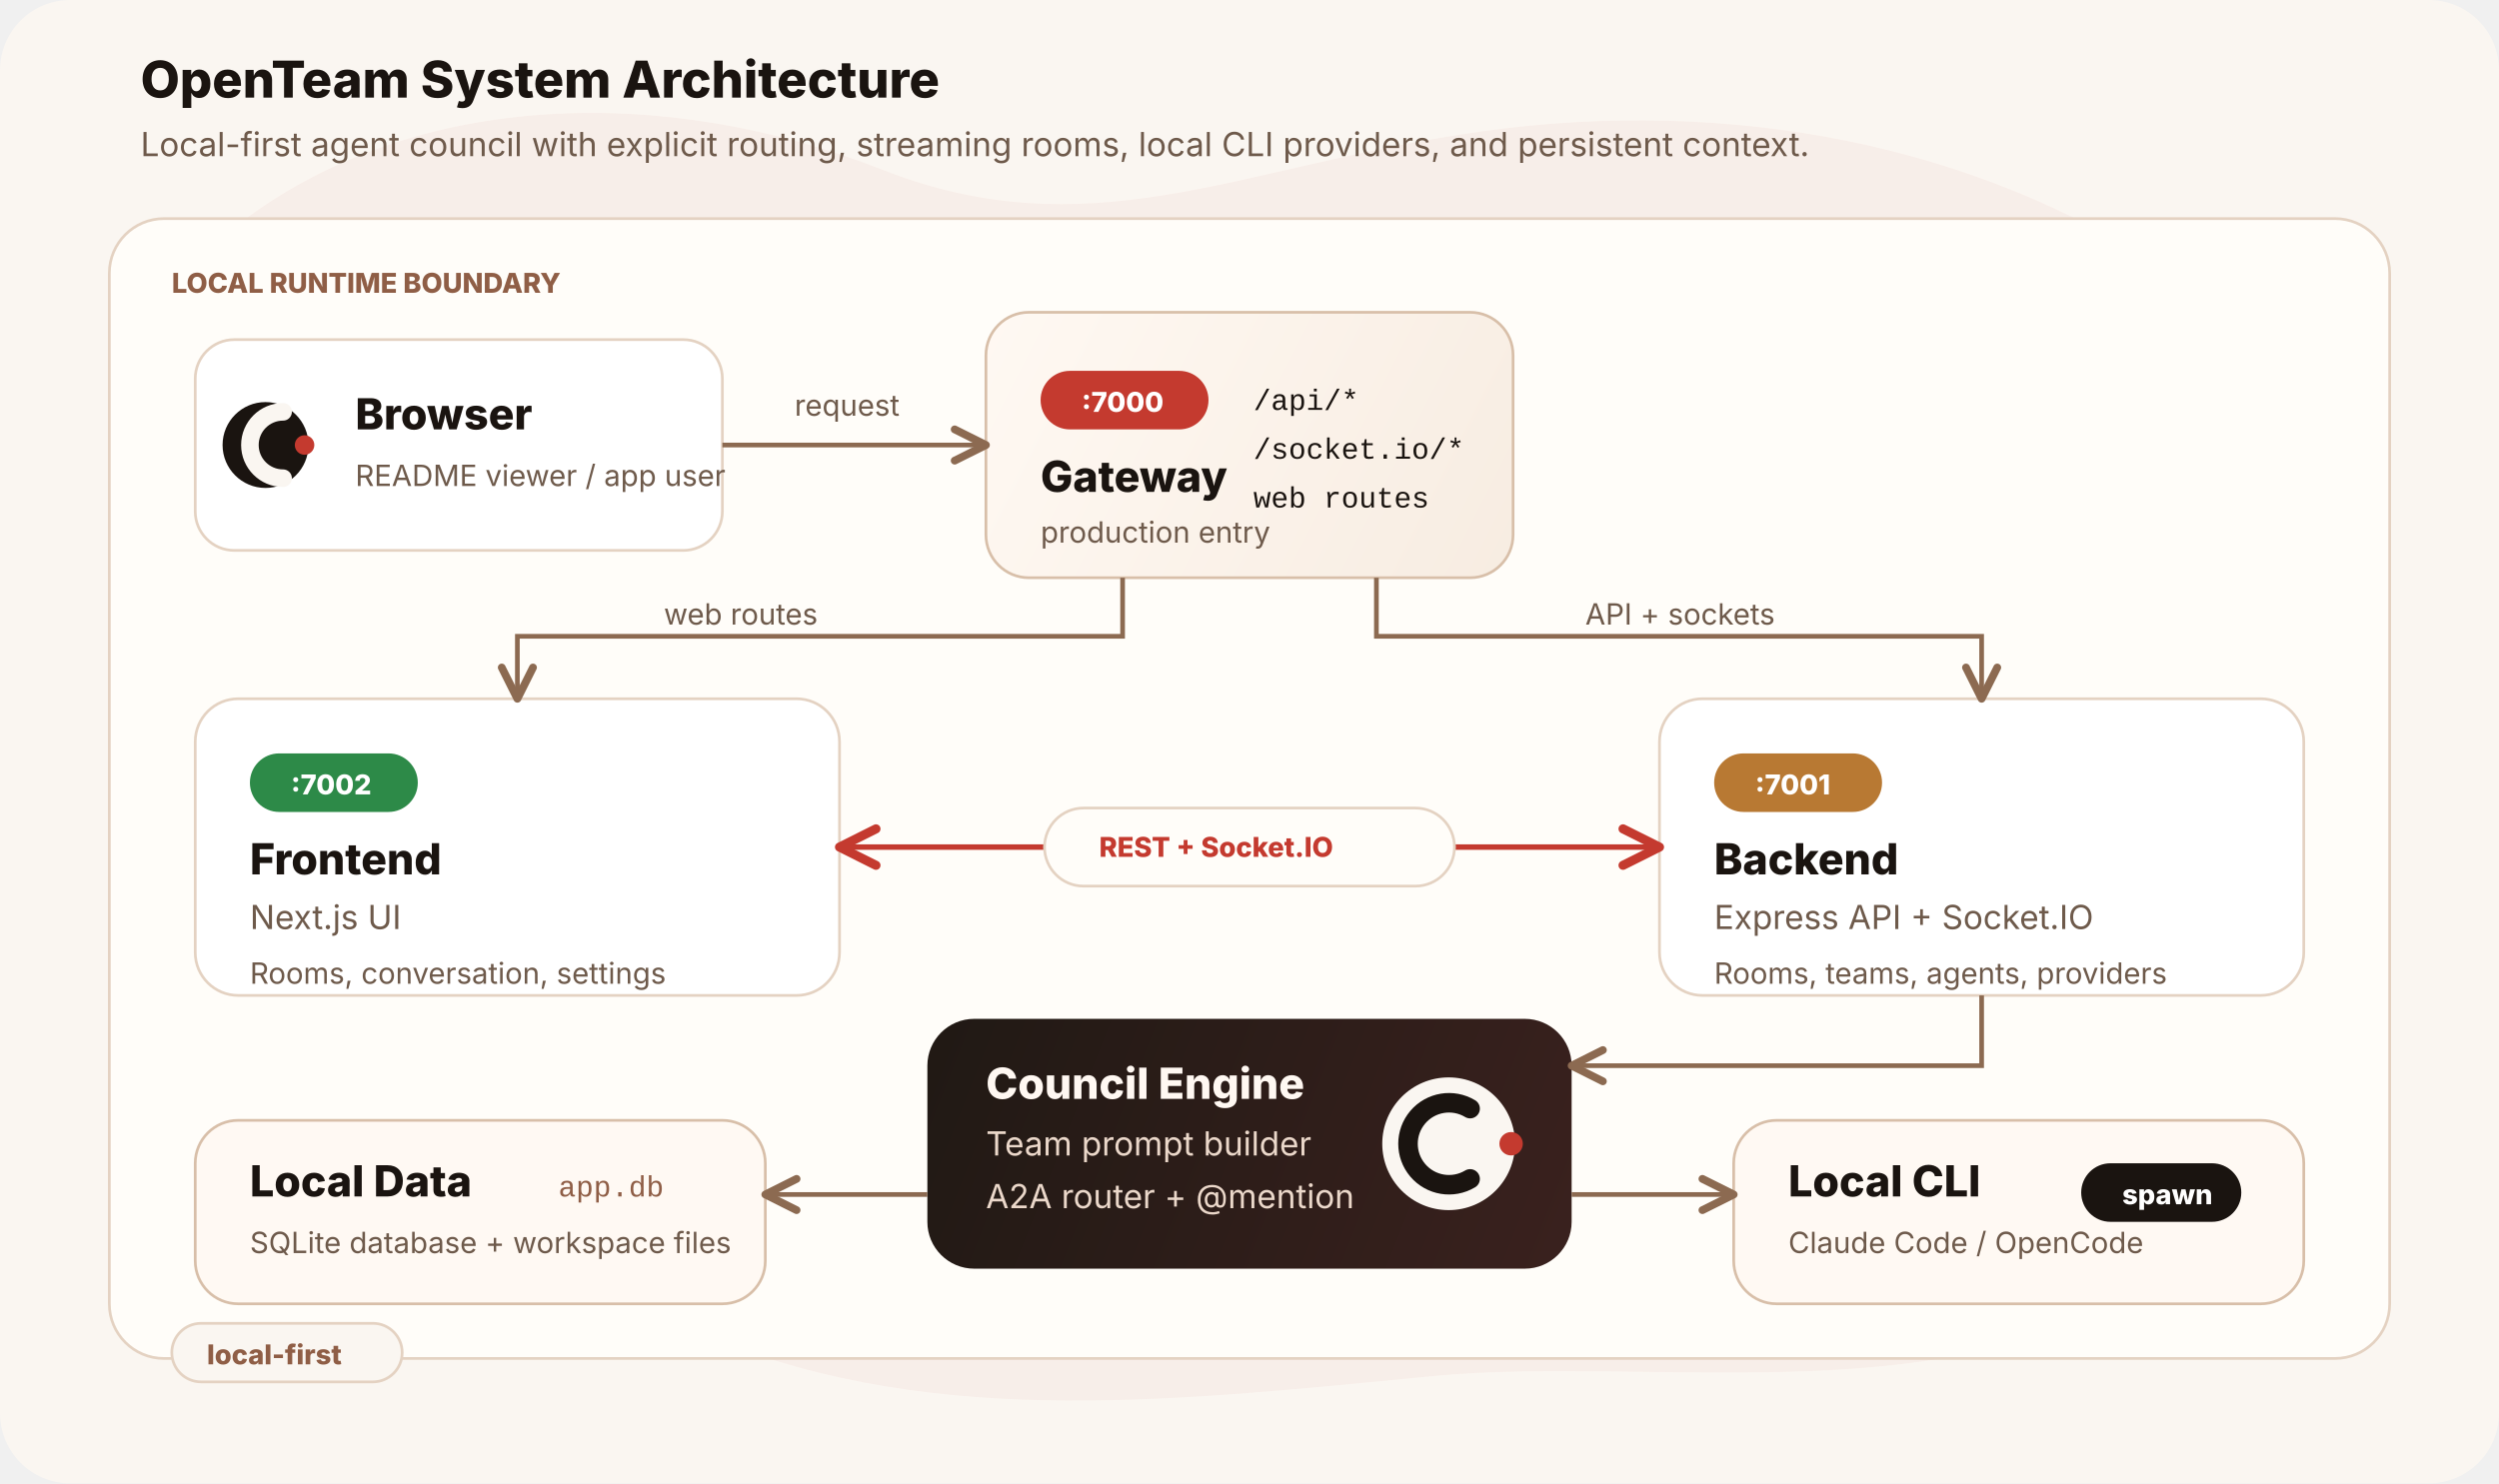
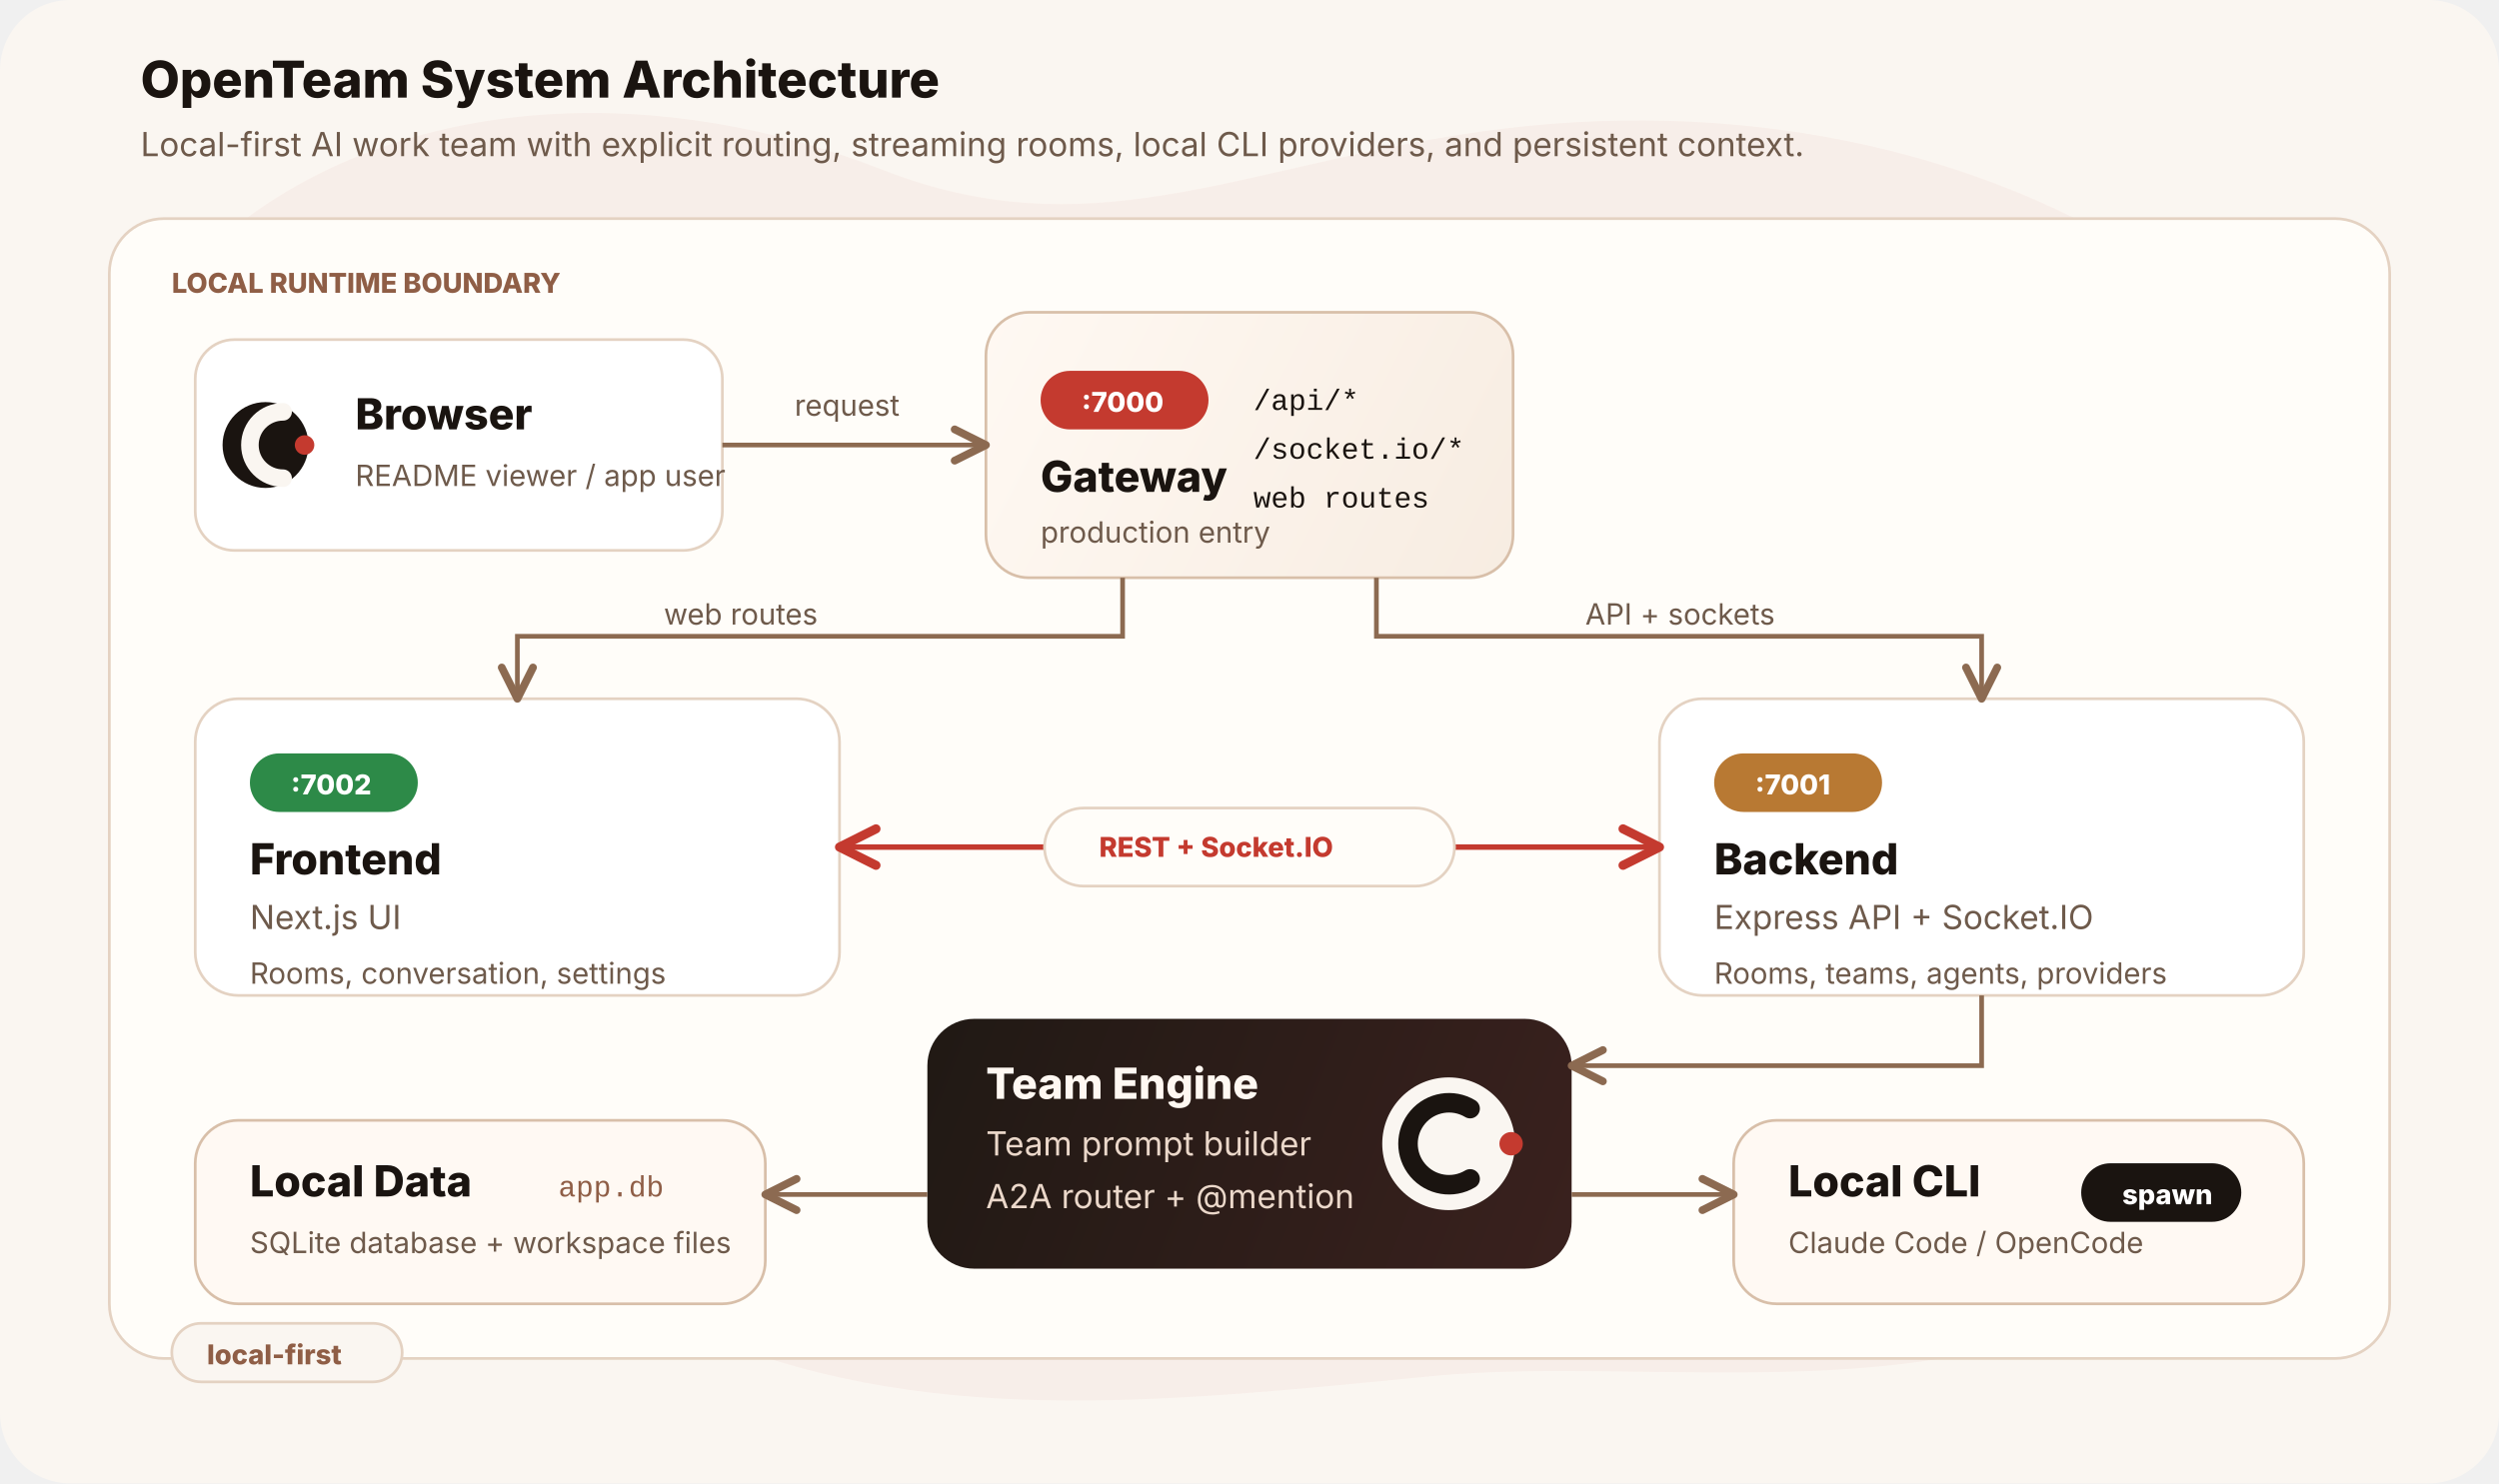
<svg xmlns="http://www.w3.org/2000/svg" width="1280" height="760" viewBox="0 0 1280 760" fill="none" role="img" aria-labelledby="title desc">
  <defs>
    <marker id="arrow" viewBox="0 0 12 12" refX="10" refY="6" markerWidth="10" markerHeight="10" orient="auto">
      <path d="M2 2L10 6L2 10" stroke="#8C6A51" stroke-width="2" stroke-linecap="round" stroke-linejoin="round" />
    </marker>
    <marker id="arrow-red" viewBox="0 0 12 12" refX="10" refY="6" markerWidth="10" markerHeight="10" orient="auto">
      <path d="M2 2L10 6L2 10" stroke="#C43A2F" stroke-width="2" stroke-linecap="round" stroke-linejoin="round" />
    </marker>
    <marker id="arrow-red-start" viewBox="0 0 12 12" refX="2" refY="6" markerWidth="10" markerHeight="10" orient="auto">
      <path d="M10 2L2 6L10 10" stroke="#C43A2F" stroke-width="2" stroke-linecap="round" stroke-linejoin="round" />
    </marker>
    <linearGradient id="gateway-fill" x1="500" y1="154" x2="780" y2="296" gradientUnits="userSpaceOnUse">
      <stop stop-color="#FFF9F3" />
      <stop offset="1" stop-color="#F7ECE1" />
    </linearGradient>
    <linearGradient id="engine-fill" x1="475" y1="520" x2="805" y2="650" gradientUnits="userSpaceOnUse">
      <stop stop-color="#201914" />
      <stop offset="1" stop-color="#3A211E" />
    </linearGradient>
    <style>
      .label { font-family: Manrope, Inter, -apple-system, BlinkMacSystemFont, "Segoe UI", sans-serif; fill: #1A1410; }
      .muted { fill: #6E5A4B; }
      .title { font-size: 26px; font-weight: 800; }
      .section { font-size: 22px; font-weight: 800; }
      .body { font-size: 17px; }
      .tiny { font-size: 15px; }
      .chip { font-size: 14px; font-weight: 800; }
      .mono { font-family: "SFMono-Regular", Consolas, "Liberation Mono", monospace; }
      .inverse { fill: #FFFFFF; }
      .light { fill: #FFF8F2; }
      .light-muted { fill: #EBD8CA; }
      .accent { fill: #C43A2F; }
      .warm { fill: #8F5E46; }
    </style>
  </defs>
  <rect width="1280" height="760" rx="36" fill="#FAF6F1" />
  <path d="M126 112C214 47 340 43 452 87C556 128 632 87 748 69C874 49 1001 70 1102 134C1194 193 1211 300 1172 396C1134 489 1199 579 1104 652C1007 727 848 694 734 705C591 719 470 732 354 681C236 629 148 548 111 439C72 324 28 185 126 112Z" fill="#C43A2F" opacity="0.045" />
  <text x="72" y="50" class="label title">OpenTeam System Architecture</text>
-   <text x="72" y="80" class="label muted body">Local-first agent council with explicit routing, streaming rooms, local CLI providers, and persistent context.</text>
+   <text x="72" y="80" class="label muted body">Local-first AI work team with explicit routing, streaming rooms, local CLI providers, and persistent context.</text>
  <rect x="56" y="112" width="1168" height="584" rx="28" fill="#FFFDF9" stroke="#E4D2C2" stroke-width="1.4" />
  <text x="88" y="150" class="label chip warm">LOCAL RUNTIME BOUNDARY</text>
  <g>
    <rect x="100" y="174" width="270" height="108" rx="20" fill="#FFFFFF" stroke="#E4D2C2" stroke-width="1.4" />
    <circle cx="136" cy="228" r="22" fill="#1A1410" />
    <path d="M145 211A17 17 0 1 0 145 245" stroke="#FAF6F1" stroke-width="9" stroke-linecap="round" />
    <circle cx="156" cy="228" r="5" fill="#C43A2F" />
    <text x="182" y="220" class="label section">Browser</text>
    <text x="182" y="249" class="label muted tiny">README viewer / app user</text>
  </g>
  <g>
    <rect x="505" y="160" width="270" height="136" rx="22" fill="url(#gateway-fill)" stroke="#D8BFA9" stroke-width="1.4" />
    <rect x="533" y="190" width="86" height="30" rx="15" fill="#C43A2F" />
    <text x="554" y="211" class="label chip inverse">:7000</text>
    <text x="533" y="252" class="label section">Gateway</text>
    <text x="533" y="278" class="label muted tiny">production entry</text>
    <text x="642" y="210" class="label mono tiny">/api/*</text>
    <text x="642" y="235" class="label mono tiny">/socket.io/*</text>
    <text x="642" y="260" class="label mono tiny">web routes</text>
  </g>
  <g>
    <rect x="100" y="358" width="330" height="152" rx="22" fill="#FFFFFF" stroke="#E4D2C2" stroke-width="1.4" />
    <rect x="128" y="386" width="86" height="30" rx="15" fill="#2D8A48" />
    <text x="149" y="407" class="label chip inverse">:7002</text>
    <text x="128" y="448" class="label section">Frontend</text>
    <text x="128" y="476" class="label muted body">Next.js UI</text>
    <text x="128" y="504" class="label muted tiny">Rooms, conversation, settings</text>
  </g>
  <g>
    <rect x="850" y="358" width="330" height="152" rx="22" fill="#FFFFFF" stroke="#E4D2C2" stroke-width="1.4" />
    <rect x="878" y="386" width="86" height="30" rx="15" fill="#B87933" />
    <text x="899" y="407" class="label chip inverse">:7001</text>
    <text x="878" y="448" class="label section">Backend</text>
    <text x="878" y="476" class="label muted body">Express API + Socket.IO</text>
    <text x="878" y="504" class="label muted tiny">Rooms, teams, agents, providers</text>
  </g>
  <g>
    <rect x="475" y="522" width="330" height="128" rx="24" fill="url(#engine-fill)" />
-     <text x="505" y="563" class="label section light">Council Engine</text>
+     <text x="505" y="563" class="label section light">Team Engine</text>
    <text x="505" y="592" class="label body light-muted">Team prompt builder</text>
    <text x="505" y="619" class="label body light-muted">A2A router + @mention</text>
    <circle cx="742" cy="586" r="34" fill="#FAF6F1" />
    <path d="M753 568A21 21 0 1 0 753 604" stroke="#1A1410" stroke-width="10" stroke-linecap="round" />
    <circle cx="774" cy="586" r="6" fill="#C43A2F" />
  </g>
  <g>
    <rect x="100" y="574" width="292" height="94" rx="22" fill="#FFF9F3" stroke="#D8BFA9" stroke-width="1.4" />
    <text x="128" y="613" class="label section">Local Data</text>
    <text x="128" y="642" class="label muted tiny">SQLite database + workspace files</text>
    <text x="286" y="613" class="label mono tiny warm">app.db</text>
  </g>
  <g>
    <rect x="888" y="574" width="292" height="94" rx="22" fill="#FFF9F3" stroke="#D8BFA9" stroke-width="1.4" />
    <text x="916" y="613" class="label section">Local CLI</text>
    <text x="916" y="642" class="label muted tiny">Claude Code / OpenCode</text>
    <rect x="1066" y="596" width="82" height="30" rx="15" fill="#1A1410" />
    <text x="1087" y="617" class="label chip inverse">spawn</text>
  </g>
  <path d="M370 228H505" stroke="#8C6A51" stroke-width="2.4" marker-end="url(#arrow)" />
  <text x="407" y="213" class="label muted tiny">request</text>
  <path d="M575 296V326H265V358" stroke="#8C6A51" stroke-width="2.4" fill="none" marker-end="url(#arrow)" />
  <text x="340" y="320" class="label muted tiny">web routes</text>
  <path d="M705 296V326H1015V358" stroke="#8C6A51" stroke-width="2.4" fill="none" marker-end="url(#arrow)" />
  <text x="812" y="320" class="label muted tiny">API + sockets</text>
  <path d="M430 434H850" stroke="#C43A2F" stroke-width="2.8" marker-start="url(#arrow-red-start)" marker-end="url(#arrow-red)" />
  <rect x="535" y="414" width="210" height="40" rx="20" fill="#FFFDF9" stroke="#E4D2C2" stroke-width="1.4" />
  <text x="563" y="439" class="label chip accent">REST + Socket.IO</text>
  <path d="M1015 510V546H805" stroke="#8C6A51" stroke-width="2.4" fill="none" marker-end="url(#arrow)" />
  <path d="M805 612H888" stroke="#8C6A51" stroke-width="2.4" marker-end="url(#arrow)" />
  <path d="M475 612H392" stroke="#8C6A51" stroke-width="2.4" marker-end="url(#arrow)" />
  <rect x="88" y="678" width="118" height="30" rx="15" fill="#FAF6F1" stroke="#E4D2C2" stroke-width="1.4" />
  <text x="106" y="699" class="label chip warm">local-first</text>
</svg>
